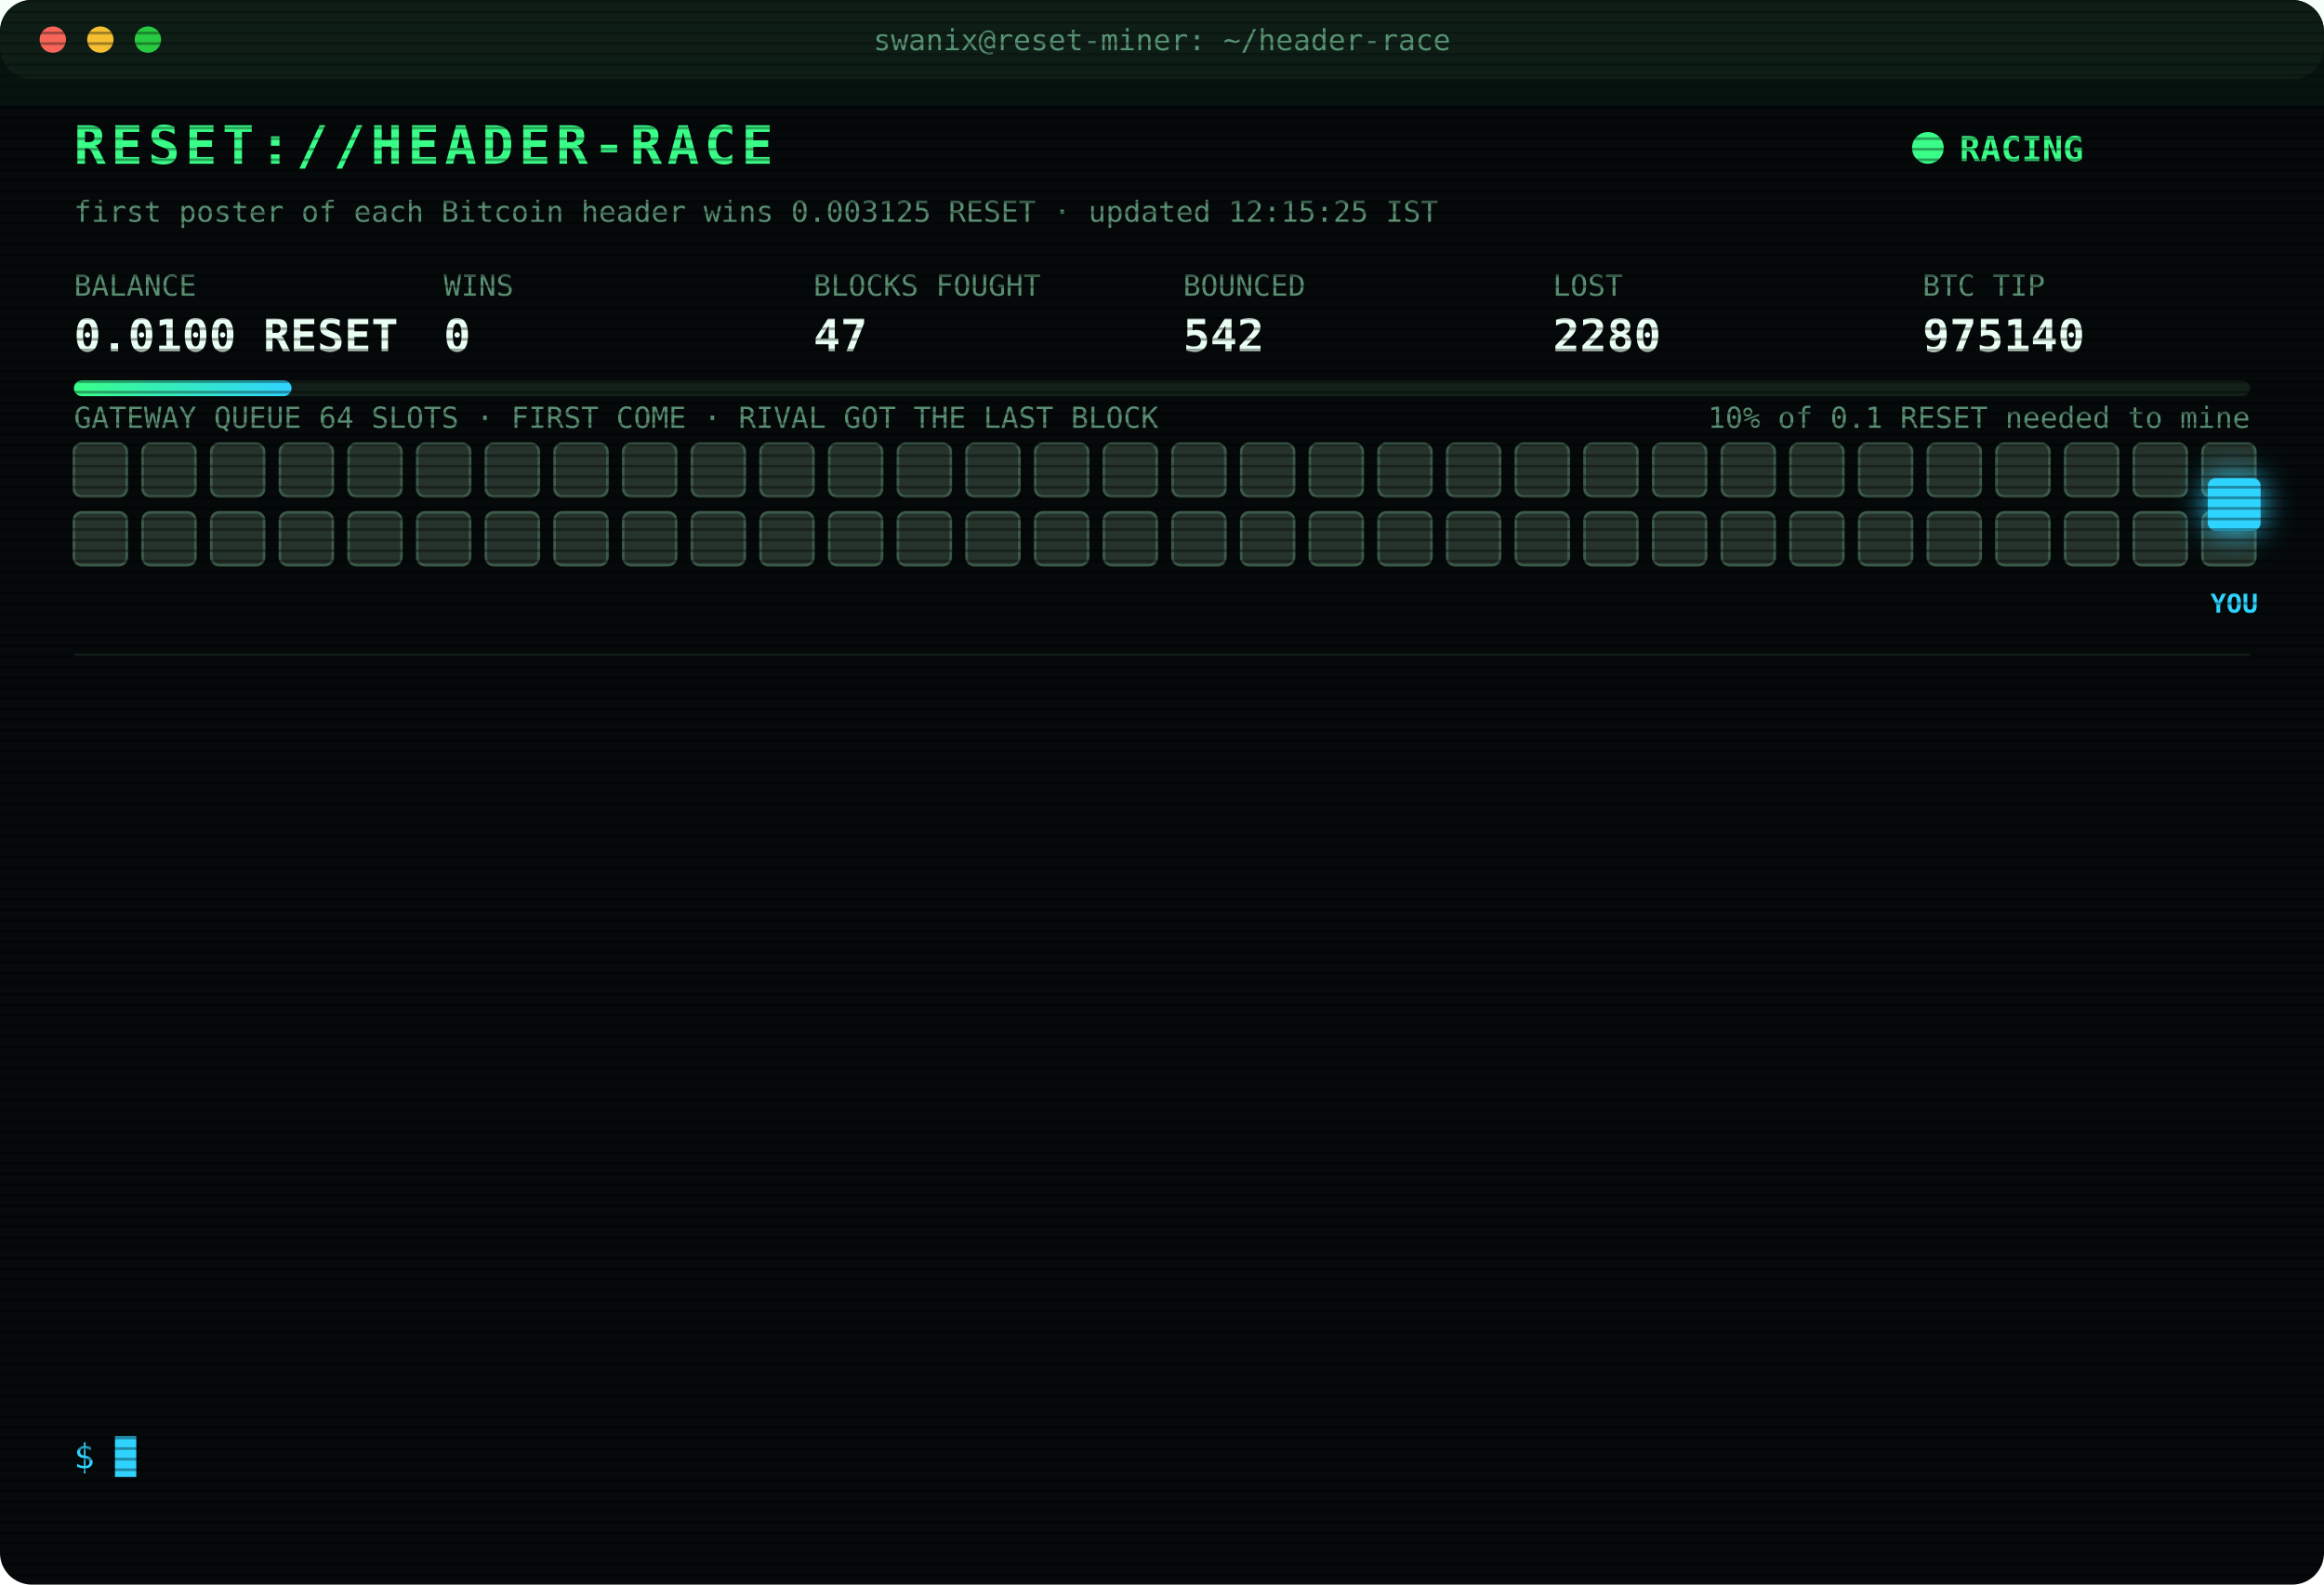
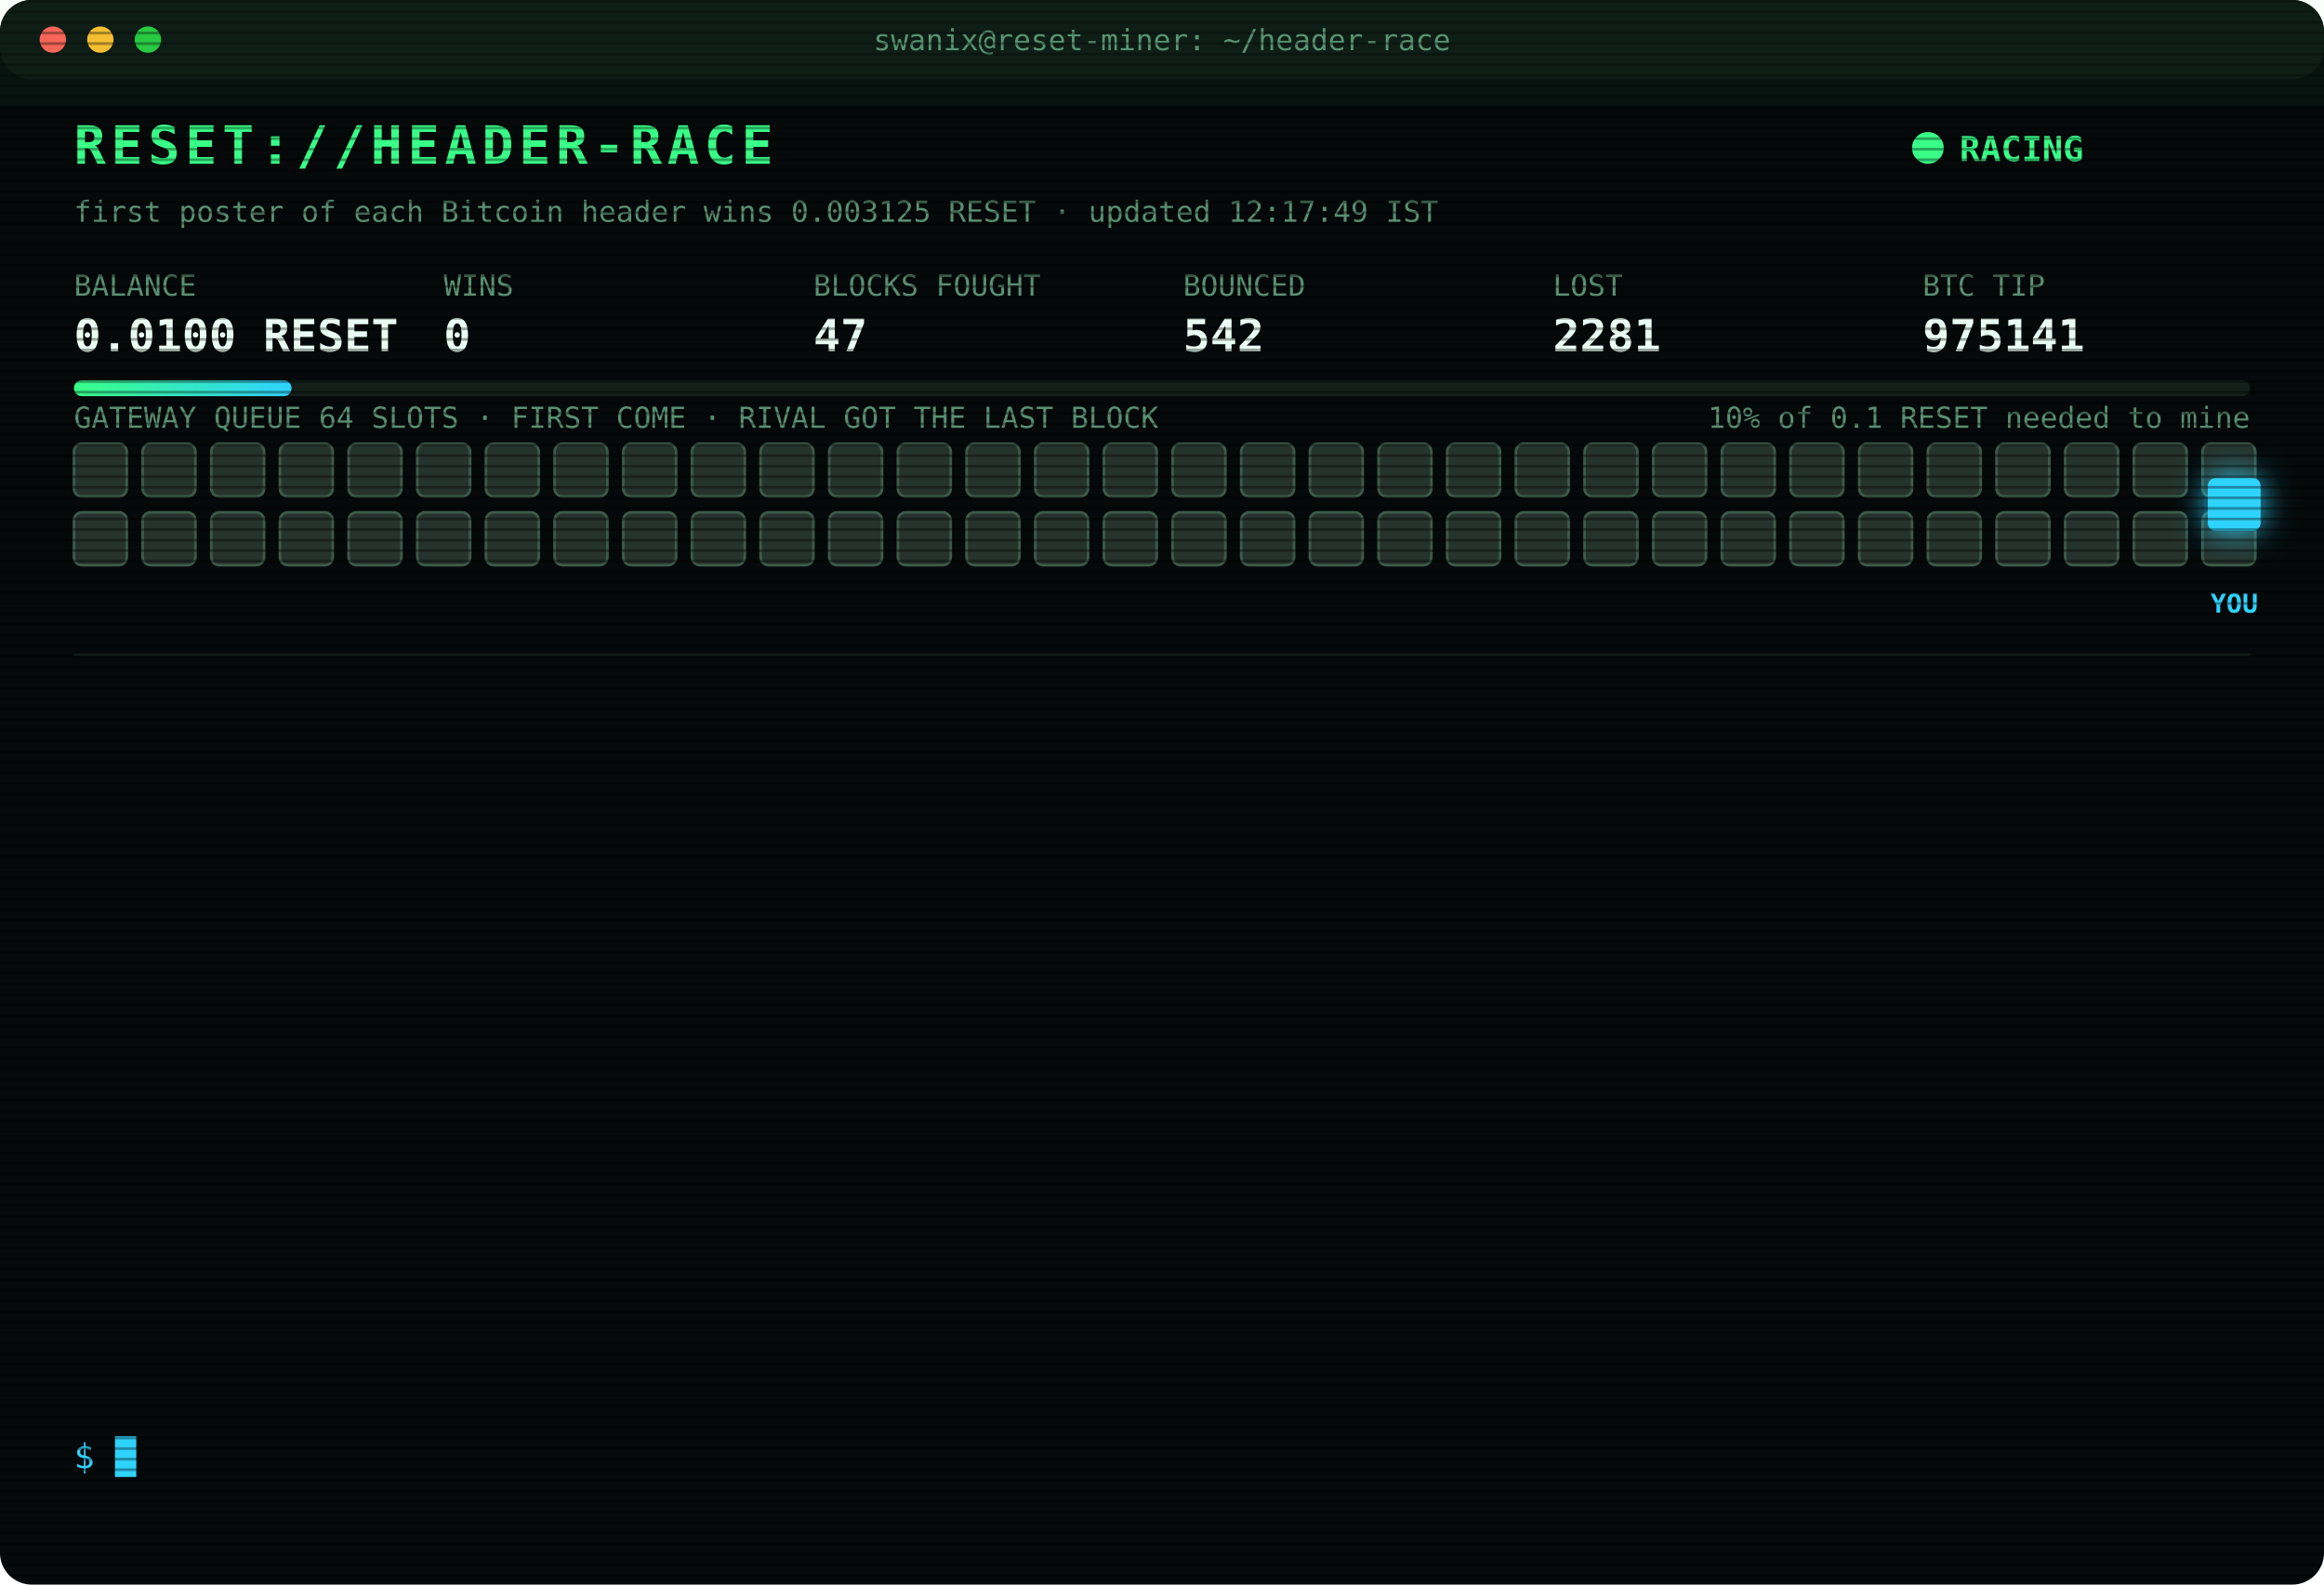
<svg xmlns="http://www.w3.org/2000/svg" width="880" height="600" viewBox="0 0 880 600" font-family="ui-monospace,SFMono-Regular,Menlo,Consolas,monospace">
  <style>
text{font-size:13px;fill:#7CFFB2}
.title{font-size:20px;font-weight:700;fill:#39FF88;letter-spacing:2px;animation:glitch 3s infinite steps(1)}
.sub{fill:#2fd3ff}.k{fill:#5a8f73;font-size:11px}.v{font-size:17px;font-weight:700;fill:#eafff3}
.ts{fill:#3f6b56}.boot{fill:#2fd3ff}.dim{fill:#5a8f73}.bad{fill:#ff4d6d}.warn{fill:#ffd23f}.mag{fill:#ff5cf0}.win{fill:#39FF88;font-weight:700}
.tag{font-size:10px;fill:#2fd3ff;font-weight:700}
.rival{fill:#26332c;stroke:#3c5a49;animation:jam 1.2s infinite alternate}
.idle{fill:#141c18;stroke:#22302a;animation:breathe 4s infinite}
.me{fill:#2fd3ff;filter:drop-shadow(0 0 6px #2fd3ff)}
.hover{animation:nudge 1.1s infinite ease-in-out}.bounce{animation:kick 1.4s infinite}
.ln{opacity:0;animation:in .4s forwards}
.cur{animation:blink 1s infinite steps(1)}
.scan{animation:scan 6s infinite linear}
.led{animation:blink 1.4s infinite}
@keyframes in{from{opacity:0;transform:translateX(-6px)}to{opacity:1;transform:none}}
@keyframes blink{50%{opacity:0}}
@keyframes jam{to{fill:#33463b}}
@keyframes breathe{50%{opacity:.4}}
@keyframes nudge{50%{transform:translateX(-10px)}}
@keyframes kick{0%,100%{transform:none}30%{transform:translateX(-14px)}55%{transform:translateX(10px) translateY(-6px)}}
@keyframes glitch{0%,92%{transform:none}93%{transform:translateX(2px);fill:#ff4d6d}95%{transform:translateX(-2px);fill:#2fd3ff}97%{transform:none}}
@keyframes scan{from{transform:translateY(-40px)}to{transform:translateY(600px)}}
</style>
  <defs>
    <pattern id="sl" width="4" height="4" patternUnits="userSpaceOnUse">
      <rect width="4" height="1" fill="#000" opacity=".35" />
    </pattern>
    <linearGradient id="bar">
      <stop offset="0" stop-color="#39FF88" />
      <stop offset="1" stop-color="#2fd3ff" />
    </linearGradient>
  </defs>
  <rect width="880" height="600" rx="12" fill="#05090a" />
  <rect width="880" height="30" rx="12" fill="#0d1512" />
  <circle cx="20" cy="15" r="5" fill="#ff5f57" />
  <circle cx="38" cy="15" r="5" fill="#febc2e" />
  <circle cx="56" cy="15" r="5" fill="#28c840" />
  <text x="440" y="19" text-anchor="middle" class="k">swanix@reset-miner: ~/header-race</text>
  <text x="28" y="62" class="title">RESET://HEADER-RACE</text>
  <circle class="led" cx="730" cy="56" r="6" fill="#39FF88" />
  <text x="742" y="61" class="win">RACING</text>
-   <text x="28" y="84" class="k">first poster of each Bitcoin header wins 0.003125 RESET · updated 12:15:25 IST</text>
+   <text x="28" y="84" class="k">first poster of each Bitcoin header wins 0.003125 RESET · updated 12:17:49 IST</text>
  <text x="28" y="112" class="k">BALANCE</text>
  <text x="28" y="133" class="v">0.0100 RESET</text>
  <text x="168" y="112" class="k">WINS</text>
  <text x="168" y="133" class="v">0</text>
  <text x="308" y="112" class="k">BLOCKS FOUGHT</text>
  <text x="308" y="133" class="v">47</text>
  <text x="448" y="112" class="k">BOUNCED</text>
  <text x="448" y="133" class="v">542</text>
  <text x="588" y="112" class="k">LOST</text>
-   <text x="588" y="133" class="v">2280</text>
+   <text x="588" y="133" class="v">2281</text>
  <text x="728" y="112" class="k">BTC TIP</text>
-   <text x="728" y="133" class="v">975140</text>
+   <text x="728" y="133" class="v">975141</text>
  <rect x="28" y="144" width="824" height="6" rx="3" fill="#13201a" />
  <rect x="28" y="144" width="82.4" height="6" rx="3" fill="url(#bar)" />
  <text x="852" y="162" text-anchor="end" class="k">10% of 0.1 RESET needed to mine</text>
  <text x="28" y="162" class="k">GATEWAY QUEUE 64 SLOTS · FIRST COME · RIVAL GOT THE LAST BLOCK</text>
  <rect class="rival" x="28" y="168" width="20" height="20" rx="3" style="animation-delay:0.00s" />
  <rect class="rival" x="54" y="168" width="20" height="20" rx="3" style="animation-delay:0.05s" />
  <rect class="rival" x="80" y="168" width="20" height="20" rx="3" style="animation-delay:0.10s" />
  <rect class="rival" x="106" y="168" width="20" height="20" rx="3" style="animation-delay:0.15s" />
  <rect class="rival" x="132" y="168" width="20" height="20" rx="3" style="animation-delay:0.20s" />
  <rect class="rival" x="158" y="168" width="20" height="20" rx="3" style="animation-delay:0.25s" />
  <rect class="rival" x="184" y="168" width="20" height="20" rx="3" style="animation-delay:0.30s" />
  <rect class="rival" x="210" y="168" width="20" height="20" rx="3" style="animation-delay:0.35s" />
  <rect class="rival" x="236" y="168" width="20" height="20" rx="3" style="animation-delay:0.40s" />
  <rect class="rival" x="262" y="168" width="20" height="20" rx="3" style="animation-delay:0.45s" />
  <rect class="rival" x="288" y="168" width="20" height="20" rx="3" style="animation-delay:0.50s" />
  <rect class="rival" x="314" y="168" width="20" height="20" rx="3" style="animation-delay:0.55s" />
  <rect class="rival" x="340" y="168" width="20" height="20" rx="3" style="animation-delay:0.60s" />
  <rect class="rival" x="366" y="168" width="20" height="20" rx="3" style="animation-delay:0.65s" />
  <rect class="rival" x="392" y="168" width="20" height="20" rx="3" style="animation-delay:0.70s" />
  <rect class="rival" x="418" y="168" width="20" height="20" rx="3" style="animation-delay:0.75s" />
  <rect class="rival" x="444" y="168" width="20" height="20" rx="3" style="animation-delay:0.80s" />
  <rect class="rival" x="470" y="168" width="20" height="20" rx="3" style="animation-delay:0.85s" />
  <rect class="rival" x="496" y="168" width="20" height="20" rx="3" style="animation-delay:0.90s" />
  <rect class="rival" x="522" y="168" width="20" height="20" rx="3" style="animation-delay:0.95s" />
  <rect class="rival" x="548" y="168" width="20" height="20" rx="3" style="animation-delay:1.00s" />
  <rect class="rival" x="574" y="168" width="20" height="20" rx="3" style="animation-delay:1.05s" />
  <rect class="rival" x="600" y="168" width="20" height="20" rx="3" style="animation-delay:1.10s" />
  <rect class="rival" x="626" y="168" width="20" height="20" rx="3" style="animation-delay:1.15s" />
  <rect class="rival" x="652" y="168" width="20" height="20" rx="3" style="animation-delay:1.20s" />
  <rect class="rival" x="678" y="168" width="20" height="20" rx="3" style="animation-delay:1.25s" />
  <rect class="rival" x="704" y="168" width="20" height="20" rx="3" style="animation-delay:1.30s" />
  <rect class="rival" x="730" y="168" width="20" height="20" rx="3" style="animation-delay:1.35s" />
  <rect class="rival" x="756" y="168" width="20" height="20" rx="3" style="animation-delay:1.40s" />
  <rect class="rival" x="782" y="168" width="20" height="20" rx="3" style="animation-delay:1.45s" />
  <rect class="rival" x="808" y="168" width="20" height="20" rx="3" style="animation-delay:1.50s" />
  <rect class="rival" x="834" y="168" width="20" height="20" rx="3" style="animation-delay:1.55s" />
  <rect class="rival" x="28" y="194" width="20" height="20" rx="3" style="animation-delay:1.60s" />
  <rect class="rival" x="54" y="194" width="20" height="20" rx="3" style="animation-delay:1.65s" />
  <rect class="rival" x="80" y="194" width="20" height="20" rx="3" style="animation-delay:1.70s" />
  <rect class="rival" x="106" y="194" width="20" height="20" rx="3" style="animation-delay:1.75s" />
  <rect class="rival" x="132" y="194" width="20" height="20" rx="3" style="animation-delay:1.80s" />
  <rect class="rival" x="158" y="194" width="20" height="20" rx="3" style="animation-delay:1.85s" />
  <rect class="rival" x="184" y="194" width="20" height="20" rx="3" style="animation-delay:1.90s" />
  <rect class="rival" x="210" y="194" width="20" height="20" rx="3" style="animation-delay:1.95s" />
  <rect class="rival" x="236" y="194" width="20" height="20" rx="3" style="animation-delay:2.00s" />
  <rect class="rival" x="262" y="194" width="20" height="20" rx="3" style="animation-delay:2.05s" />
  <rect class="rival" x="288" y="194" width="20" height="20" rx="3" style="animation-delay:2.10s" />
  <rect class="rival" x="314" y="194" width="20" height="20" rx="3" style="animation-delay:2.15s" />
  <rect class="rival" x="340" y="194" width="20" height="20" rx="3" style="animation-delay:2.20s" />
  <rect class="rival" x="366" y="194" width="20" height="20" rx="3" style="animation-delay:2.25s" />
  <rect class="rival" x="392" y="194" width="20" height="20" rx="3" style="animation-delay:2.30s" />
  <rect class="rival" x="418" y="194" width="20" height="20" rx="3" style="animation-delay:2.35s" />
  <rect class="rival" x="444" y="194" width="20" height="20" rx="3" style="animation-delay:2.40s" />
  <rect class="rival" x="470" y="194" width="20" height="20" rx="3" style="animation-delay:2.45s" />
  <rect class="rival" x="496" y="194" width="20" height="20" rx="3" style="animation-delay:2.50s" />
  <rect class="rival" x="522" y="194" width="20" height="20" rx="3" style="animation-delay:2.55s" />
  <rect class="rival" x="548" y="194" width="20" height="20" rx="3" style="animation-delay:2.60s" />
  <rect class="rival" x="574" y="194" width="20" height="20" rx="3" style="animation-delay:2.65s" />
  <rect class="rival" x="600" y="194" width="20" height="20" rx="3" style="animation-delay:2.70s" />
  <rect class="rival" x="626" y="194" width="20" height="20" rx="3" style="animation-delay:2.75s" />
  <rect class="rival" x="652" y="194" width="20" height="20" rx="3" style="animation-delay:2.80s" />
  <rect class="rival" x="678" y="194" width="20" height="20" rx="3" style="animation-delay:2.85s" />
  <rect class="rival" x="704" y="194" width="20" height="20" rx="3" style="animation-delay:2.90s" />
  <rect class="rival" x="730" y="194" width="20" height="20" rx="3" style="animation-delay:2.95s" />
  <rect class="rival" x="756" y="194" width="20" height="20" rx="3" style="animation-delay:3.00s" />
  <rect class="rival" x="782" y="194" width="20" height="20" rx="3" style="animation-delay:3.05s" />
  <rect class="rival" x="808" y="194" width="20" height="20" rx="3" style="animation-delay:3.10s" />
  <rect class="rival" x="834" y="194" width="20" height="20" rx="3" style="animation-delay:3.15s" />
  <g class="hover">
    <rect class="me" x="836" y="181" width="20" height="20" rx="3" />
    <text class="tag" x="846" y="232" text-anchor="middle">YOU</text>
  </g>
  <line x1="28" x2="852" y1="248" y2="248" stroke="#13201a" />
  <g class="ln" style="animation-delay:0.40s">
-     <text x="28" y="270" class="ts">09:48:11</text>
-     <text x="104" y="270" class="bad">[LOST] #975129 taken by a rival miner</text>
+     <text x="28" y="270" class="ts">09:49:11</text>
+     <text x="104" y="270" class="bad">[LOST] #975130 taken by a rival miner</text>
  </g>
  <g class="ln" style="animation-delay:0.65s">
-     <text x="28" y="292" class="ts">09:49:11</text>
-     <text x="104" y="292" class="bad">[LOST] #975130 taken by a rival miner</text>
+     <text x="28" y="292" class="ts">09:58:04</text>
+     <text x="104" y="292" class="bad">[LOST] #975131 taken by a rival miner</text>
  </g>
  <g class="ln" style="animation-delay:0.90s">
-     <text x="28" y="314" class="ts">09:58:04</text>
-     <text x="104" y="314" class="bad">[LOST] #975131 taken by a rival miner</text>
+     <text x="28" y="314" class="ts">10:03:50</text>
+     <text x="104" y="314" class="bad">[LOST] #975132 taken by a rival miner</text>
  </g>
  <g class="ln" style="animation-delay:1.15s">
-     <text x="28" y="336" class="ts">10:03:50</text>
-     <text x="104" y="336" class="bad">[LOST] #975132 taken by a rival miner</text>
+     <text x="28" y="336" class="ts">10:25:45</text>
+     <text x="104" y="336" class="dim">[STINT END] calls 743 · wins 0</text>
  </g>
  <g class="ln" style="animation-delay:1.40s">
-     <text x="28" y="358" class="ts">10:25:45</text>
-     <text x="104" y="358" class="dim">[STINT END] calls 743 · wins 0</text>
+     <text x="28" y="358" class="ts">10:30:26</text>
+     <text x="104" y="358" class="boot">[BOOT] racer v3 online · 3 feeds · stint 340m</text>
  </g>
  <g class="ln" style="animation-delay:1.65s">
-     <text x="28" y="380" class="ts">10:30:26</text>
-     <text x="104" y="380" class="boot">[BOOT] racer v3 online · 3 feeds · stint 340m</text>
+     <text x="28" y="380" class="ts">10:37:37</text>
+     <text x="104" y="380" class="bad">[LOST] #975134 taken by a rival miner</text>
  </g>
  <g class="ln" style="animation-delay:1.90s">
-     <text x="28" y="402" class="ts">10:37:37</text>
-     <text x="104" y="402" class="bad">[LOST] #975134 taken by a rival miner</text>
+     <text x="28" y="402" class="ts">10:38:18</text>
+     <text x="104" y="402" class="bad">[LOST] #975135 taken by a rival miner</text>
  </g>
  <g class="ln" style="animation-delay:2.15s">
-     <text x="28" y="424" class="ts">10:38:18</text>
-     <text x="104" y="424" class="bad">[LOST] #975135 taken by a rival miner</text>
+     <text x="28" y="424" class="ts">10:54:49</text>
+     <text x="104" y="424" class="bad">[LOST] #975136 taken by a rival miner</text>
  </g>
  <g class="ln" style="animation-delay:2.40s">
-     <text x="28" y="446" class="ts">10:54:49</text>
-     <text x="104" y="446" class="bad">[LOST] #975136 taken by a rival miner</text>
+     <text x="28" y="446" class="ts">11:00:11</text>
+     <text x="104" y="446" class="bad">[LOST] #975137 taken by a rival miner</text>
  </g>
  <g class="ln" style="animation-delay:2.65s">
-     <text x="28" y="468" class="ts">11:00:11</text>
-     <text x="104" y="468" class="bad">[LOST] #975137 taken by a rival miner</text>
+     <text x="28" y="468" class="ts">11:01:28</text>
+     <text x="104" y="468" class="bad">[LOST] #975138 taken by a rival miner</text>
  </g>
  <g class="ln" style="animation-delay:2.90s">
-     <text x="28" y="490" class="ts">11:01:28</text>
-     <text x="104" y="490" class="bad">[LOST] #975138 taken by a rival miner</text>
+     <text x="28" y="490" class="ts">11:18:56</text>
+     <text x="104" y="490" class="bad">[LOST] #975139 taken by a rival miner</text>
  </g>
  <g class="ln" style="animation-delay:3.15s">
-     <text x="28" y="512" class="ts">11:18:56</text>
-     <text x="104" y="512" class="bad">[LOST] #975139 taken by a rival miner</text>
+     <text x="28" y="512" class="ts">12:14:00</text>
+     <text x="104" y="512" class="bad">[LOST] #975140 taken by a rival miner</text>
  </g>
  <g class="ln" style="animation-delay:3.40s">
-     <text x="28" y="534" class="ts">12:14:00</text>
-     <text x="104" y="534" class="bad">[LOST] #975140 taken by a rival miner</text>
+     <text x="28" y="534" class="ts">12:17:49</text>
+     <text x="104" y="534" class="bad">[LOST] #975141 taken by a rival miner</text>
  </g>
  <text x="28" y="556" class="sub">$ <tspan class="cur">█</tspan>
  </text>
  <rect width="880" height="600" rx="12" fill="url(#sl)" pointer-events="none" />
  <rect class="scan" width="880" height="40" fill="#39FF88" opacity=".04" />
</svg>
